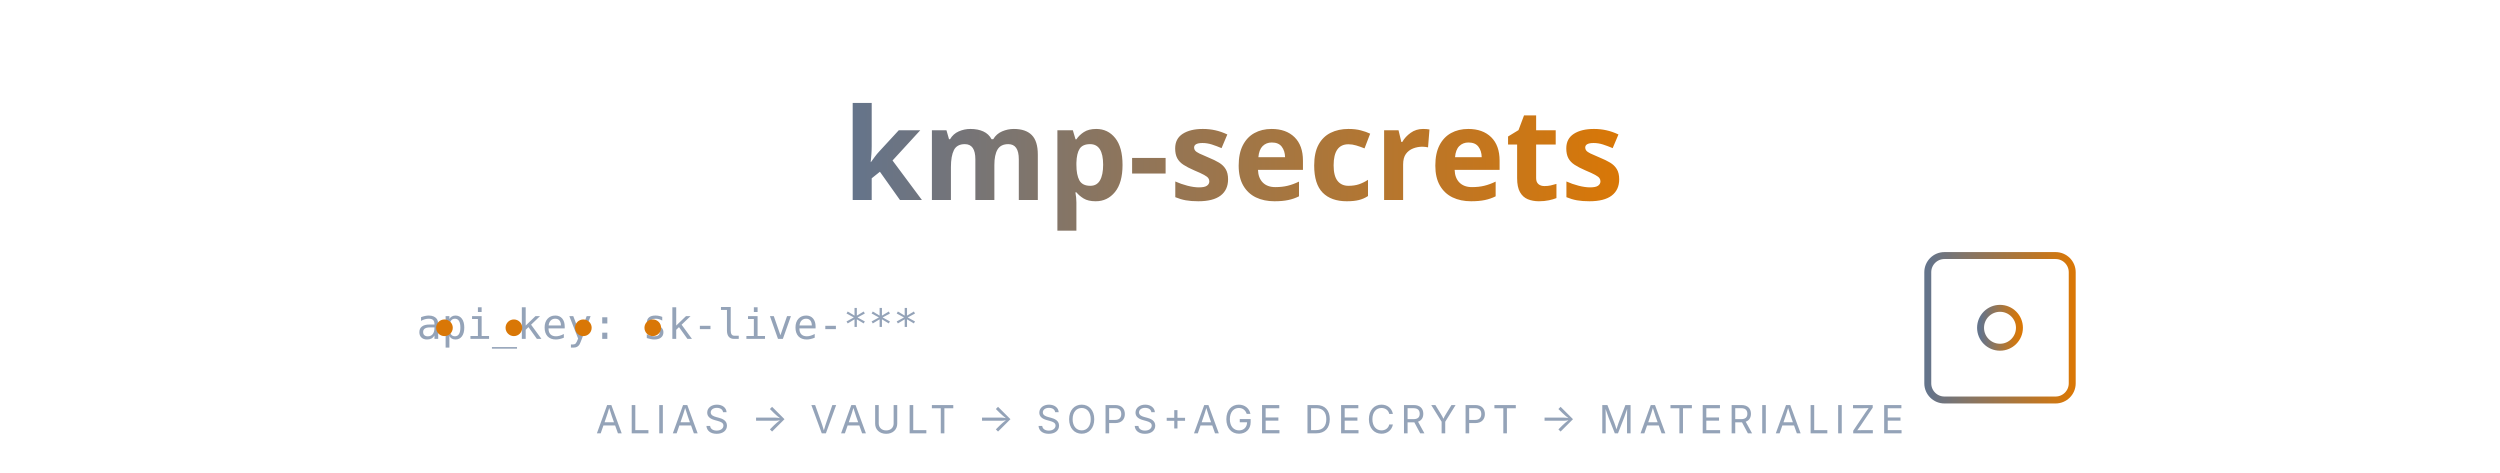
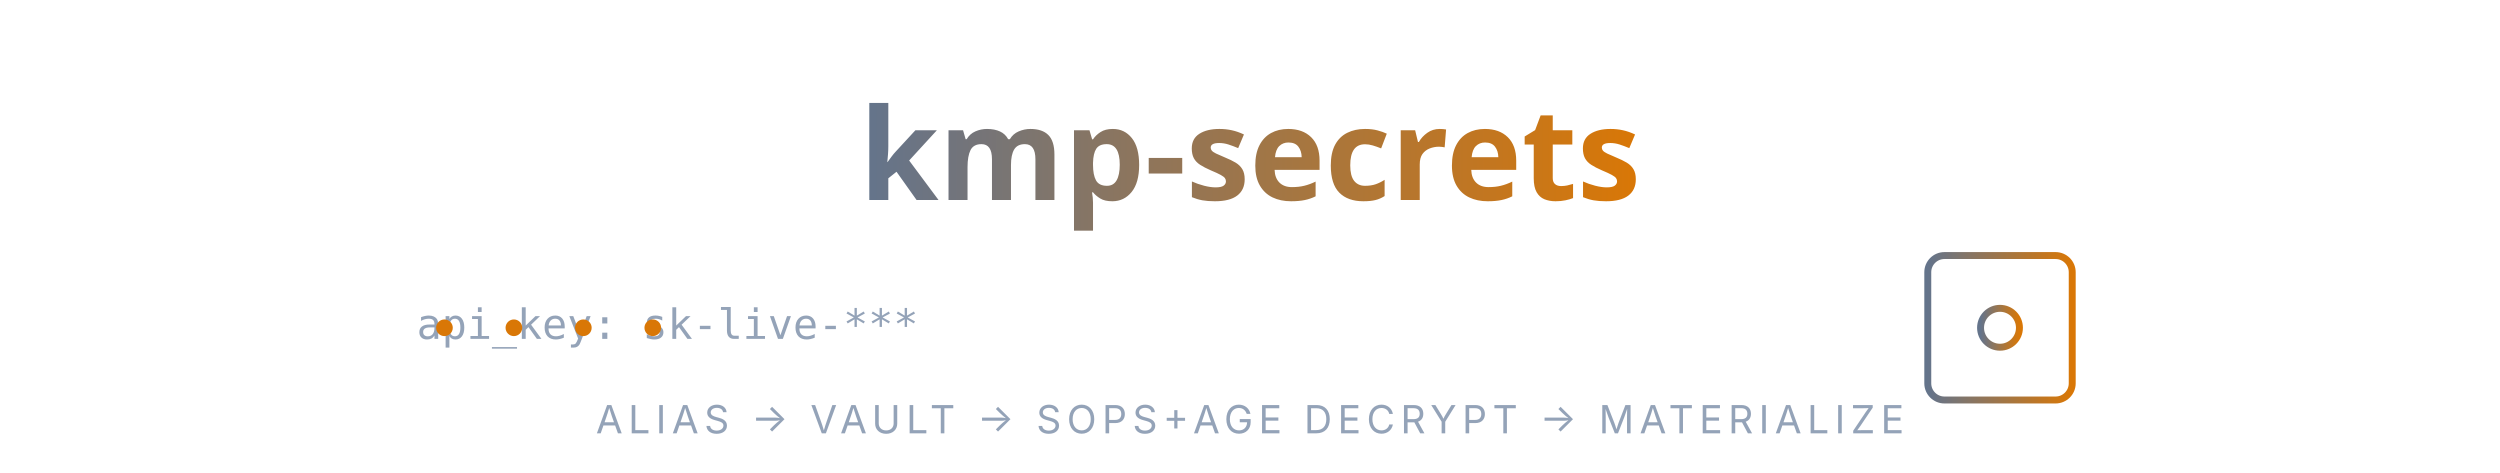
<svg xmlns="http://www.w3.org/2000/svg" width="900" height="170" viewBox="0 0 900 170" role="img" aria-label="kmp-secrets — SOPS and age encrypted secrets vault">
  <defs>
    <linearGradient id="ksec-grad" x1="0%" y1="0%" x2="100%" y2="0%">
      <stop offset="0%" stop-color="#64748B" />
      <stop offset="100%" stop-color="#D97706" />
    </linearGradient>
  </defs>
-   <text x="450" y="72" text-anchor="middle" font-family="'Segoe UI', system-ui, -apple-system, sans-serif" font-size="46" font-weight="800" fill="url(#ksec-grad)">
-     kmp-secrets
-     <animate attributeName="opacity" values="0;1" dur="0.9s" begin="0s" fill="freeze" />
-   </text>
+   <text x="450" y="72" text-anchor="middle" font-family="'Segoe UI', system-ui, -apple-system, sans-serif" font-size="46" font-weight="800" fill="url(#ksec-grad)">kmp-secrets</text>
  <text x="150" y="122" font-family="'SF Mono', 'Fira Code', monospace" font-size="15" fill="#94a3b8">
    api_key: sk-live-***
    <animate attributeName="opacity" values="1;1;0" keyTimes="0;0.4;0.5" dur="2.6s" repeatCount="indefinite" />
  </text>
  <g>
    <animate attributeName="opacity" values="0;0;1;1;0" keyTimes="0;0.4;0.48;0.9;1" dur="2.6s" repeatCount="indefinite" />
    <circle cx="160" cy="118" r="3" fill="#D97706">
      <animateMotion dur="1.6s" begin="1.05s" repeatCount="indefinite" path="M 0 0 L 460 -10" />
    </circle>
    <circle cx="185" cy="118" r="3" fill="#D97706">
      <animateMotion dur="1.6s" begin="1.12s" repeatCount="indefinite" path="M 0 0 L 435 -10" />
    </circle>
    <circle cx="210" cy="118" r="3" fill="#D97706">
      <animateMotion dur="1.6s" begin="1.19s" repeatCount="indefinite" path="M 0 0 L 410 -10" />
    </circle>
    <circle cx="235" cy="118" r="3" fill="#D97706">
      <animateMotion dur="1.6s" begin="1.26s" repeatCount="indefinite" path="M 0 0 L 385 -10" />
    </circle>
  </g>
  <g transform="translate(720,112)">
    <rect x="-26" y="-20" width="52" height="52" rx="6" fill="none" stroke="url(#ksec-grad)" stroke-width="2.5" />
    <circle cx="0" cy="6" r="7" fill="none" stroke="url(#ksec-grad)" stroke-width="2.5" />
    <line x1="0" y1="6" x2="0" y2="-2" stroke="url(#ksec-grad)" stroke-width="2.5" stroke-linecap="round">
      <animateTransform attributeName="transform" type="rotate" values="0 0 6;340 0 6;0 0 6" keyTimes="0;0.5;1" dur="2.6s" repeatCount="indefinite" />
    </line>
    <rect x="-33" y="4" width="8" height="5" fill="url(#ksec-grad)" opacity="0">
      <animate attributeName="opacity" values="0;0;1;1;0" keyTimes="0;0.48;0.55;0.9;1" dur="2.6s" repeatCount="indefinite" />
    </rect>
  </g>
  <text x="450" y="156" text-anchor="middle" font-family="system-ui, -apple-system, sans-serif" font-size="14" letter-spacing="2" fill="#94a3b8">
    ALIAS → VAULT → SOPS+AGE DECRYPT → MATERIALIZE
  </text>
</svg>
